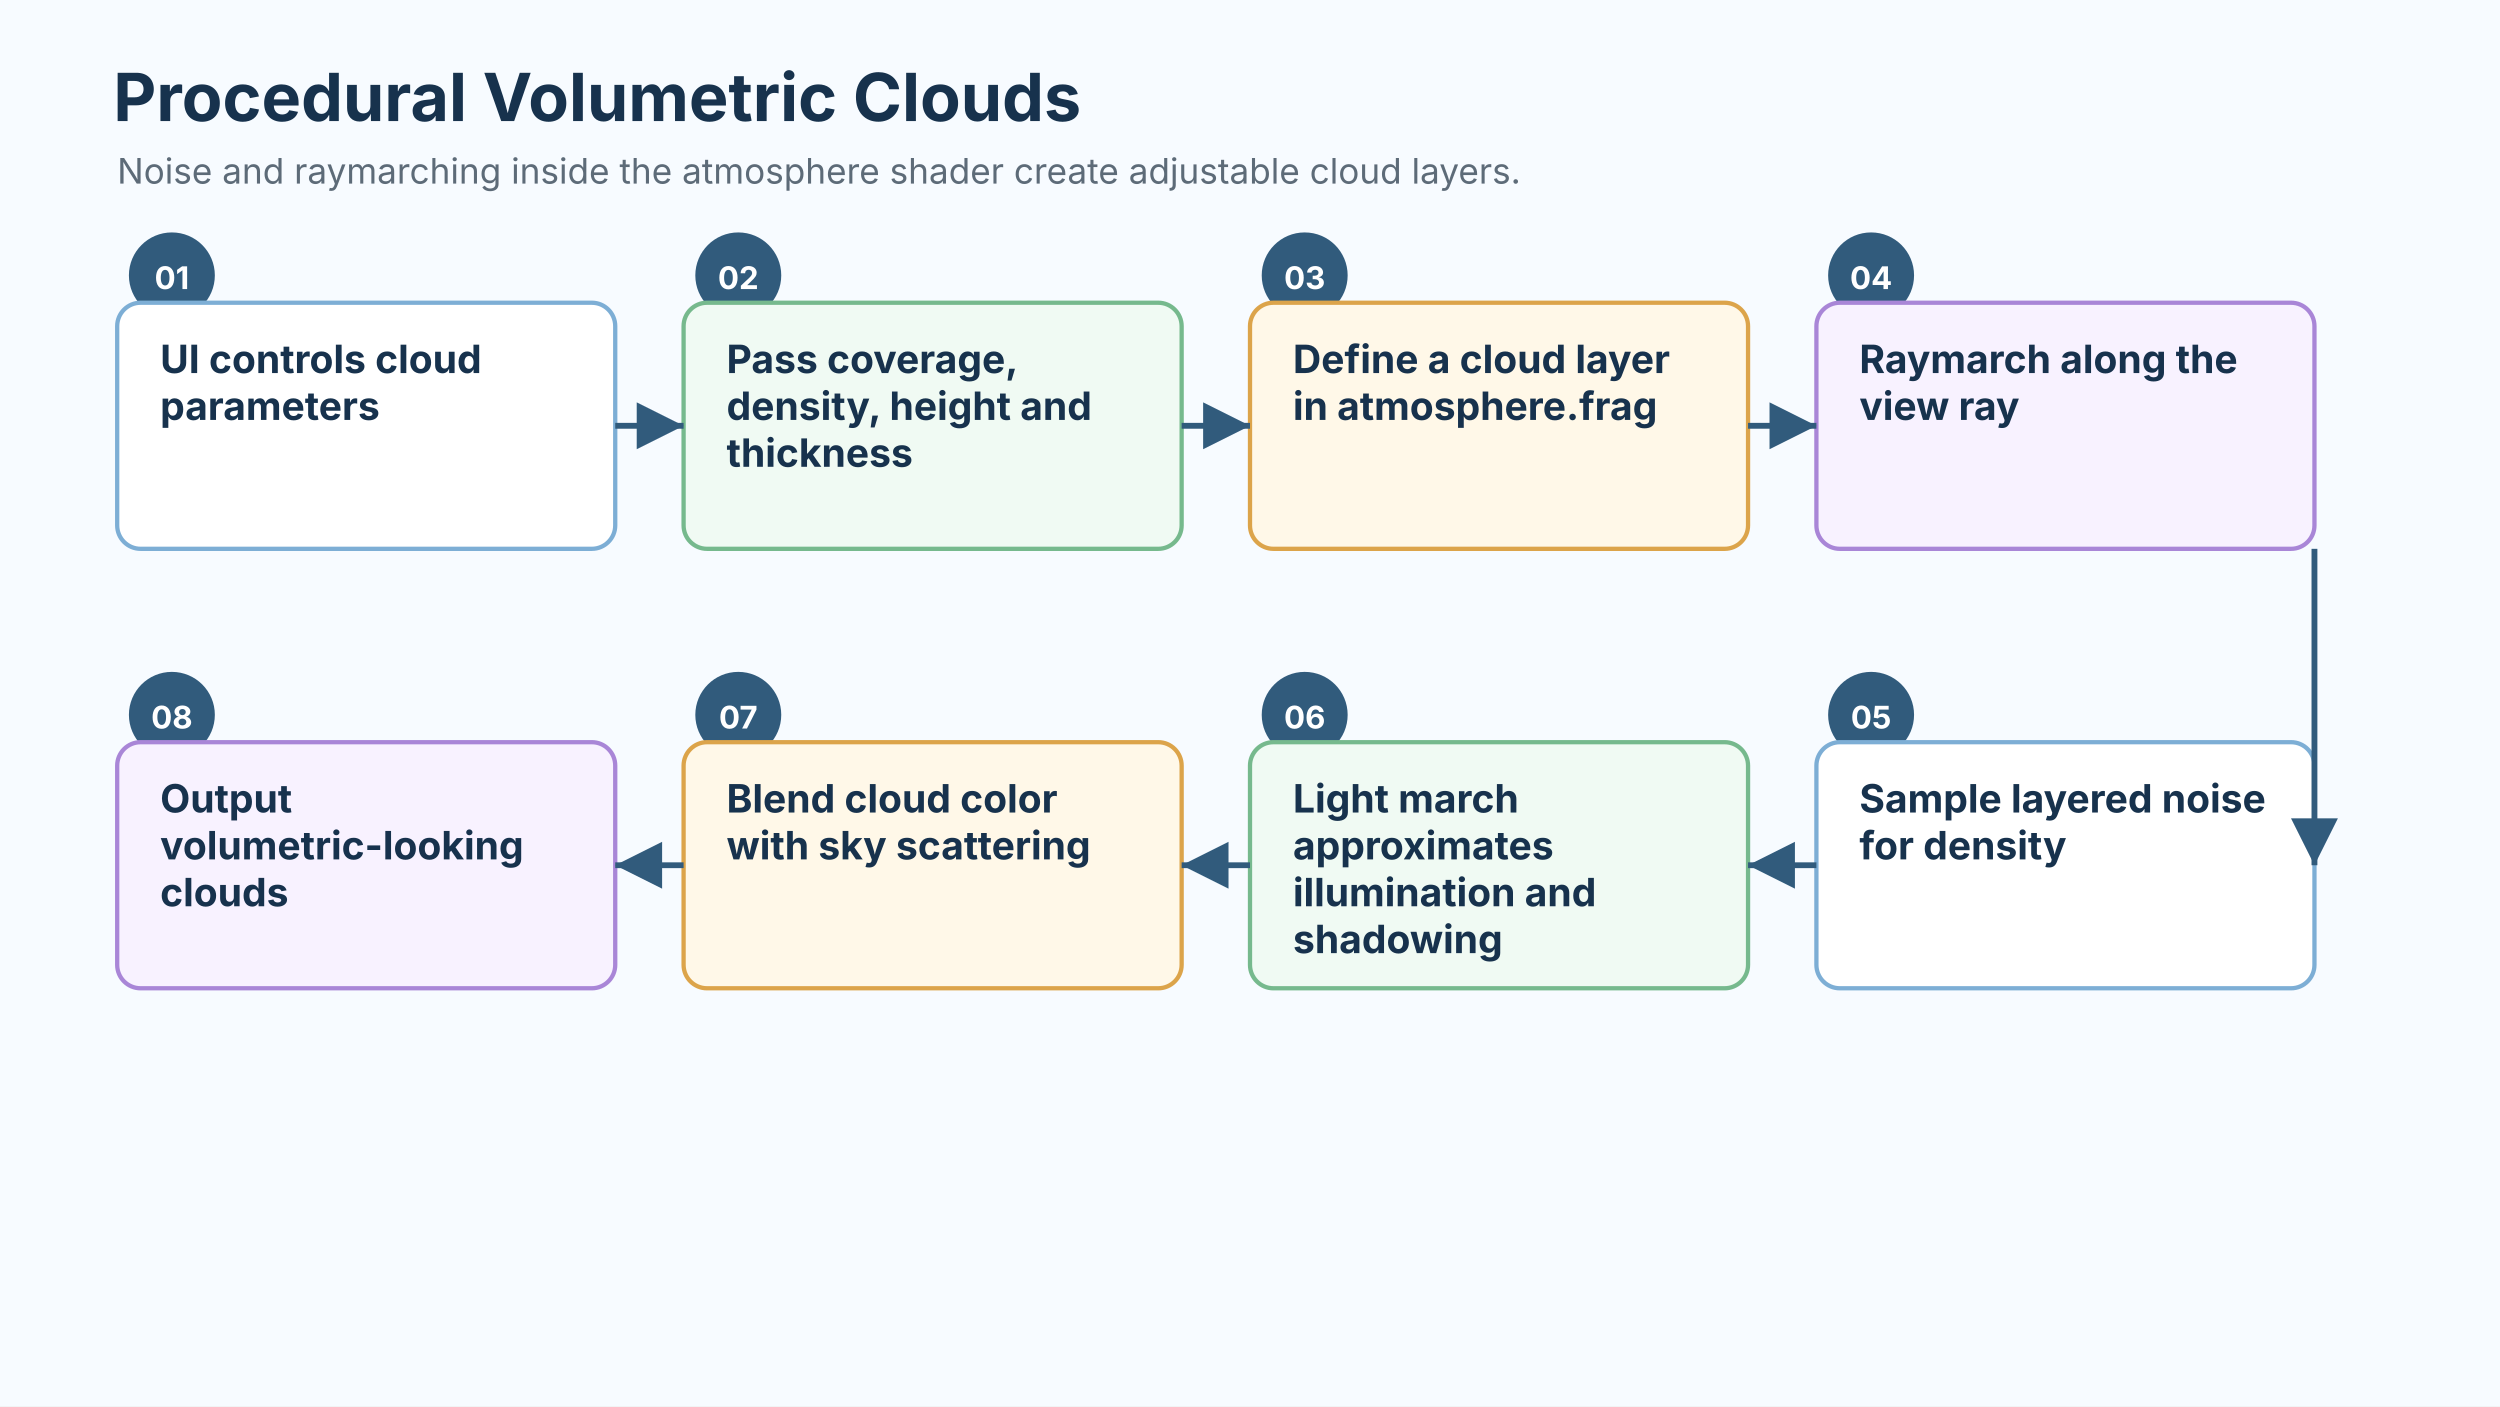
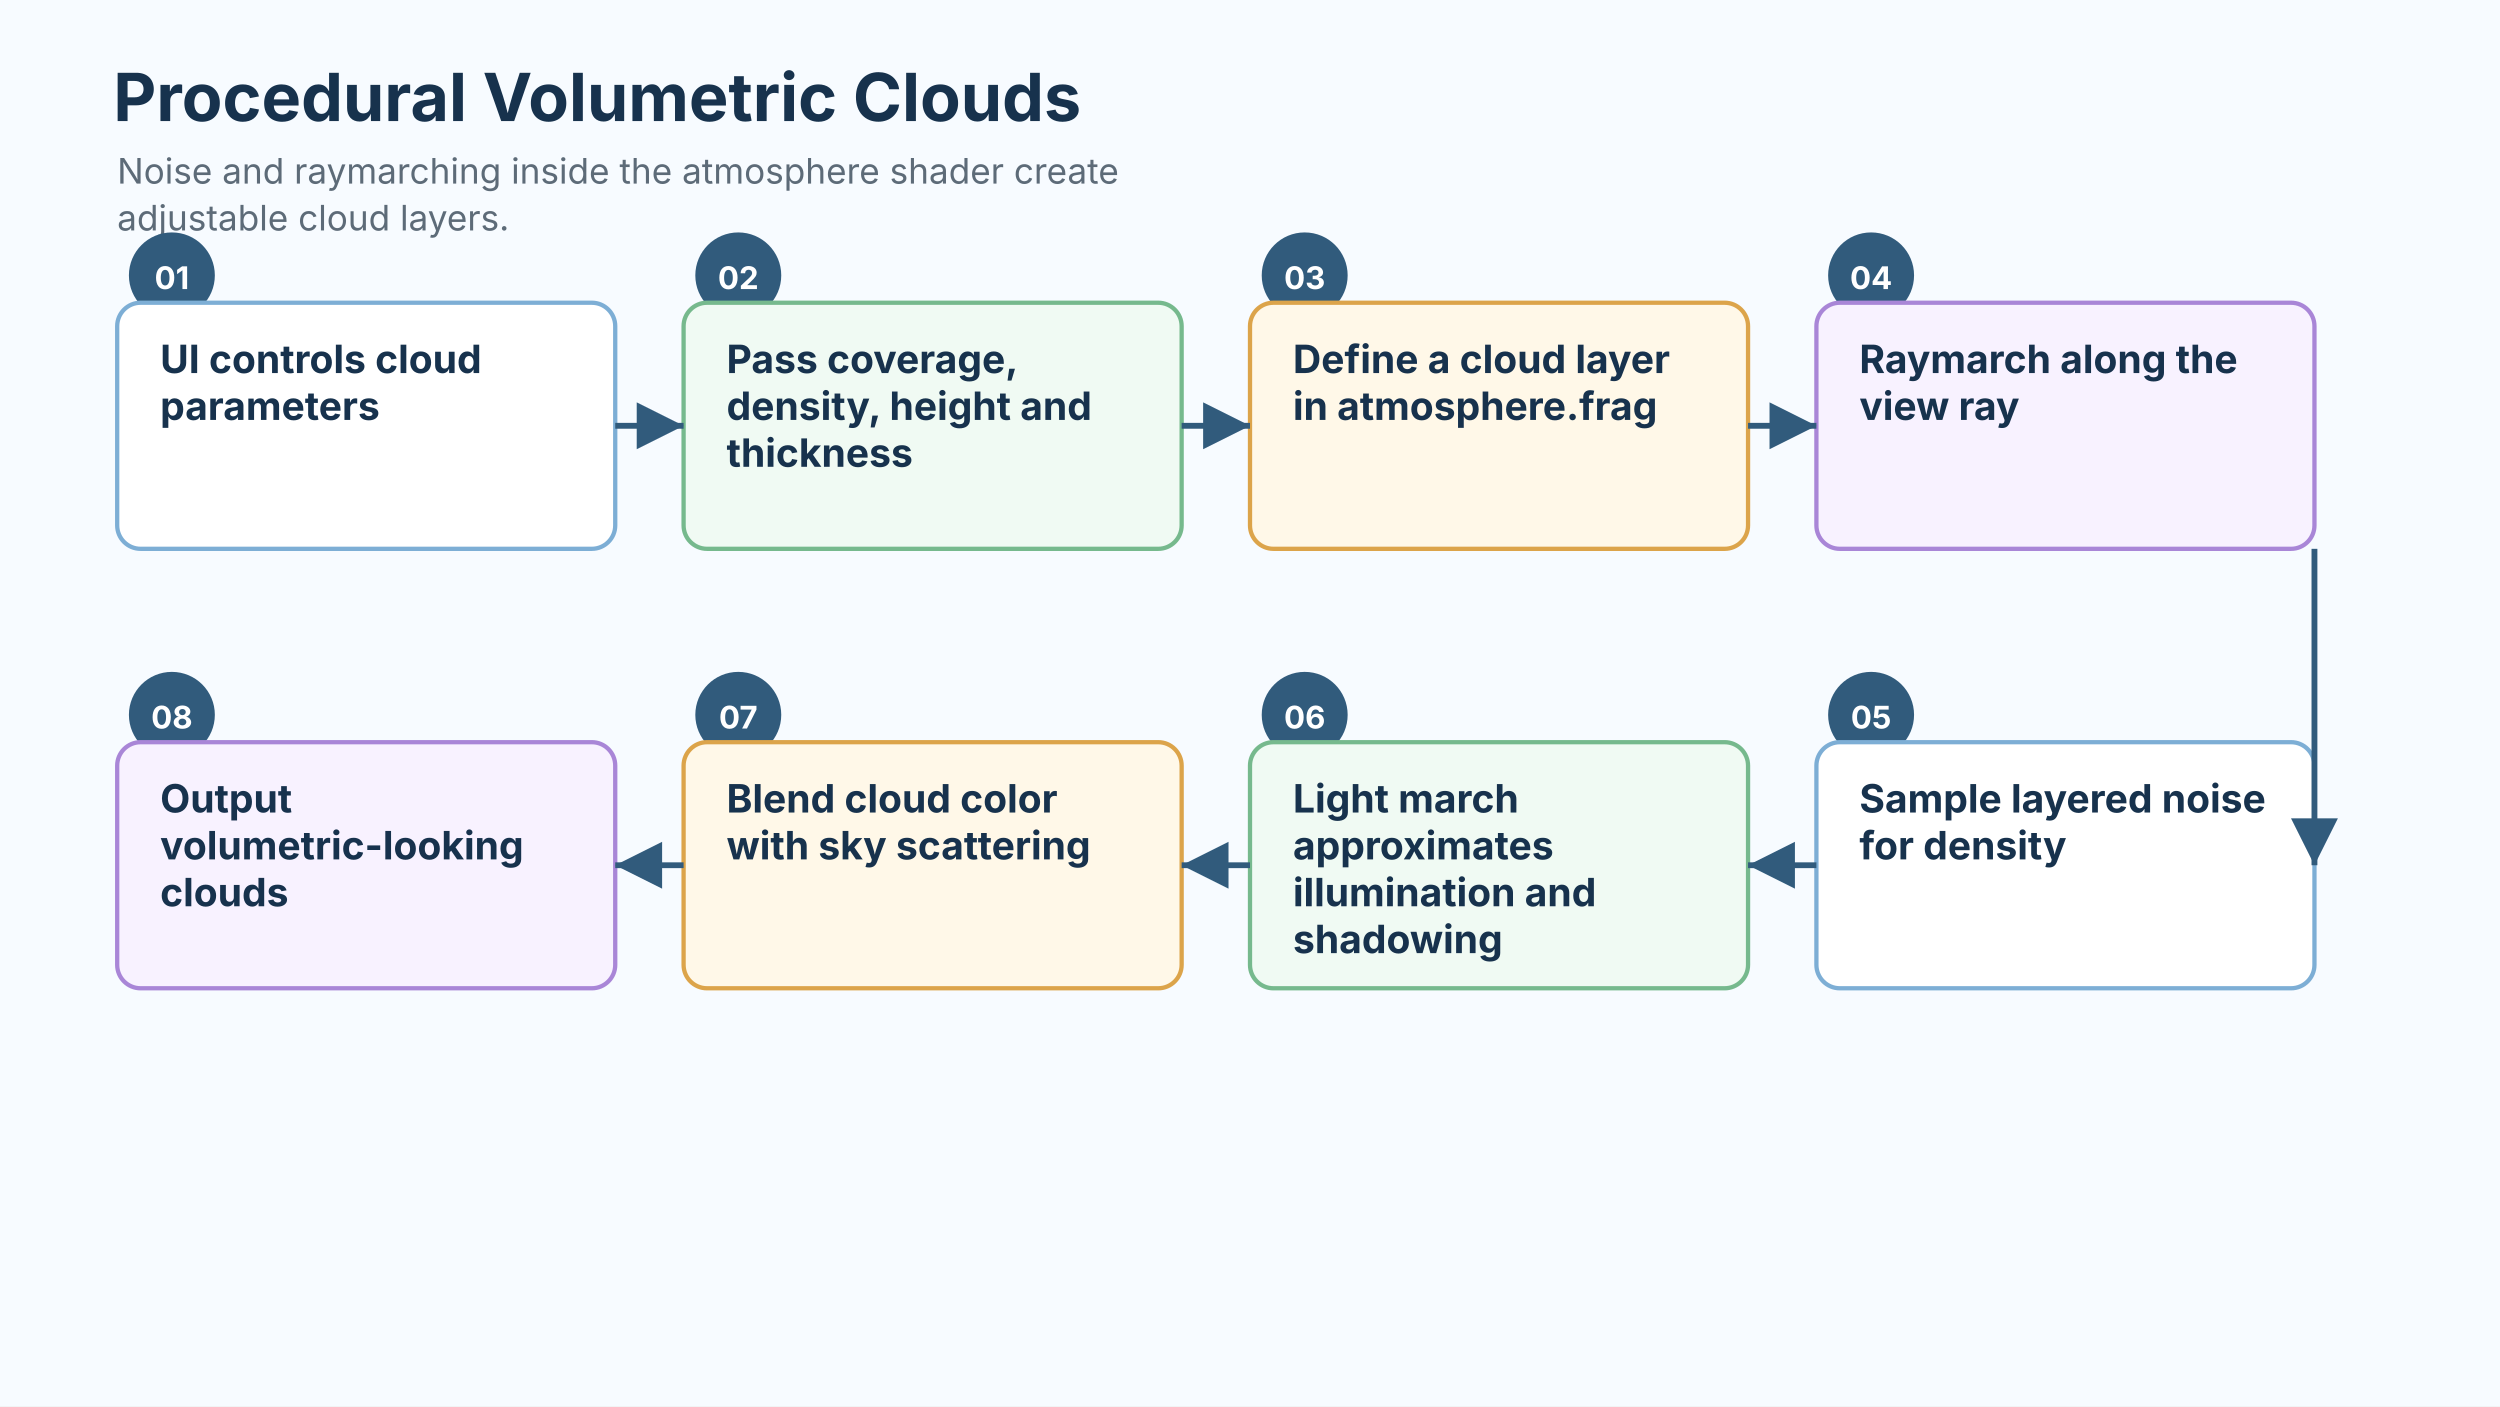
<svg xmlns="http://www.w3.org/2000/svg" width="1280" height="720" viewBox="0 0 1280 720" role="img" aria-labelledby="title desc">
  <defs>
    <marker id="arrow" markerWidth="12" markerHeight="12" refX="10" refY="6" orient="auto">
      <path d="M2,2 L10,6 L2,10 Z" fill="#315b7c" />
    </marker>
    <style>
      .bg{fill:#f7fbff}.title{font:700 34px Inter,Segoe UI,Arial,sans-serif;fill:#17324d}.sub{font:18px Inter,Segoe UI,Arial,sans-serif;fill:#5d6b78}
      .box{fill:#fff;stroke-width:2.2}.blue{stroke:#7daed5;fill:#ffffff}.green{stroke:#76b98d;fill:#f0faf3}.amber{stroke:#dca44a;fill:#fff8e8}.violet{stroke:#a986d7;fill:#f8f2ff}
      .label{font:700 20px Inter,Segoe UI,Arial,sans-serif;fill:#17324d}.small{font:16px Inter,Segoe UI,Arial,sans-serif;fill:#435464}.arrow{stroke:#315b7c;stroke-width:3;fill:none;marker-end:url(#arrow)}
      .numCircle{fill:#315b7c}.num{font:700 16px Inter,Segoe UI,Arial,sans-serif;fill:white}
    </style>
  </defs>
  <rect class="bg" width="1280" height="720" />
  <text class="title" x="58" y="62">Procedural Volumetric Clouds</text>
-   <text class="sub" x="60" y="94">Noise and raymarching inside the atmosphere shader create adjustable cloud layers.</text>
+   <text class="sub" x="60" y="94" text-anchor="start">Noise and raymarching inside the atmosphere shader create</text>
+   <text class="sub" x="60" y="118" text-anchor="start">adjustable cloud layers.</text>
  <circle class="numCircle" cx="88" cy="141" r="22" />
  <text class="num" x="88" y="148" text-anchor="middle">01</text>
  <rect class="box blue" x="60" y="155" width="255" height="126" rx="12" />
  <text class="label" x="82" y="191" text-anchor="start">UI controls cloud</text>
  <text class="label" x="82" y="215" text-anchor="start">parameters</text>
  <circle class="numCircle" cx="378" cy="141" r="22" />
  <text class="num" x="378" y="148" text-anchor="middle">02</text>
  <rect class="box green" x="350" y="155" width="255" height="126" rx="12" />
  <text class="label" x="372" y="191" text-anchor="start">Pass coverage,</text>
  <text class="label" x="372" y="215" text-anchor="start">density, height and</text>
  <text class="label" x="372" y="239" text-anchor="start">thickness</text>
  <path class="arrow" d="M315 218 C332 218, 332 218, 350 218" />
  <circle class="numCircle" cx="668" cy="141" r="22" />
  <text class="num" x="668" y="148" text-anchor="middle">03</text>
  <rect class="box amber" x="640" y="155" width="255" height="126" rx="12" />
  <text class="label" x="662" y="191" text-anchor="start">Define a cloud layer</text>
  <text class="label" x="662" y="215" text-anchor="start">in atmosphere.frag</text>
  <path class="arrow" d="M605 218 C622 218, 622 218, 640 218" />
  <circle class="numCircle" cx="958" cy="141" r="22" />
  <text class="num" x="958" y="148" text-anchor="middle">04</text>
  <rect class="box violet" x="930" y="155" width="255" height="126" rx="12" />
  <text class="label" x="952" y="191" text-anchor="start">Raymarch along the</text>
  <text class="label" x="952" y="215" text-anchor="start">view ray</text>
  <path class="arrow" d="M895 218 C912 218, 912 218, 930 218" />
  <circle class="numCircle" cx="958" cy="366" r="22" />
  <text class="num" x="958" y="373" text-anchor="middle">05</text>
  <rect class="box blue" x="930" y="380" width="255" height="126" rx="12" />
  <text class="label" x="952" y="416" text-anchor="start">Sample layered noise</text>
  <text class="label" x="952" y="440" text-anchor="start">for density</text>
  <path class="arrow" d="M1185 281 L1185 338 L1185 338 L1185 443" />
  <circle class="numCircle" cx="668" cy="366" r="22" />
  <text class="num" x="668" y="373" text-anchor="middle">06</text>
  <rect class="box green" x="640" y="380" width="255" height="126" rx="12" />
  <text class="label" x="662" y="416" text-anchor="start">Light march</text>
  <text class="label" x="662" y="440" text-anchor="start">approximates</text>
  <text class="label" x="662" y="464" text-anchor="start">illumination and</text>
  <text class="label" x="662" y="488" text-anchor="start">shadowing</text>
  <path class="arrow" d="M930 443 C912 443, 912 443, 895 443" />
  <circle class="numCircle" cx="378" cy="366" r="22" />
  <text class="num" x="378" y="373" text-anchor="middle">07</text>
  <rect class="box amber" x="350" y="380" width="255" height="126" rx="12" />
  <text class="label" x="372" y="416" text-anchor="start">Blend cloud color</text>
  <text class="label" x="372" y="440" text-anchor="start">with sky scattering</text>
  <path class="arrow" d="M640 443 C622 443, 622 443, 605 443" />
  <circle class="numCircle" cx="88" cy="366" r="22" />
  <text class="num" x="88" y="373" text-anchor="middle">08</text>
  <rect class="box violet" x="60" y="380" width="255" height="126" rx="12" />
  <text class="label" x="82" y="416" text-anchor="start">Output</text>
  <text class="label" x="82" y="440" text-anchor="start">volumetric-looking</text>
  <text class="label" x="82" y="464" text-anchor="start">clouds</text>
  <path class="arrow" d="M350 443 C332 443, 332 443, 315 443" />
</svg>
